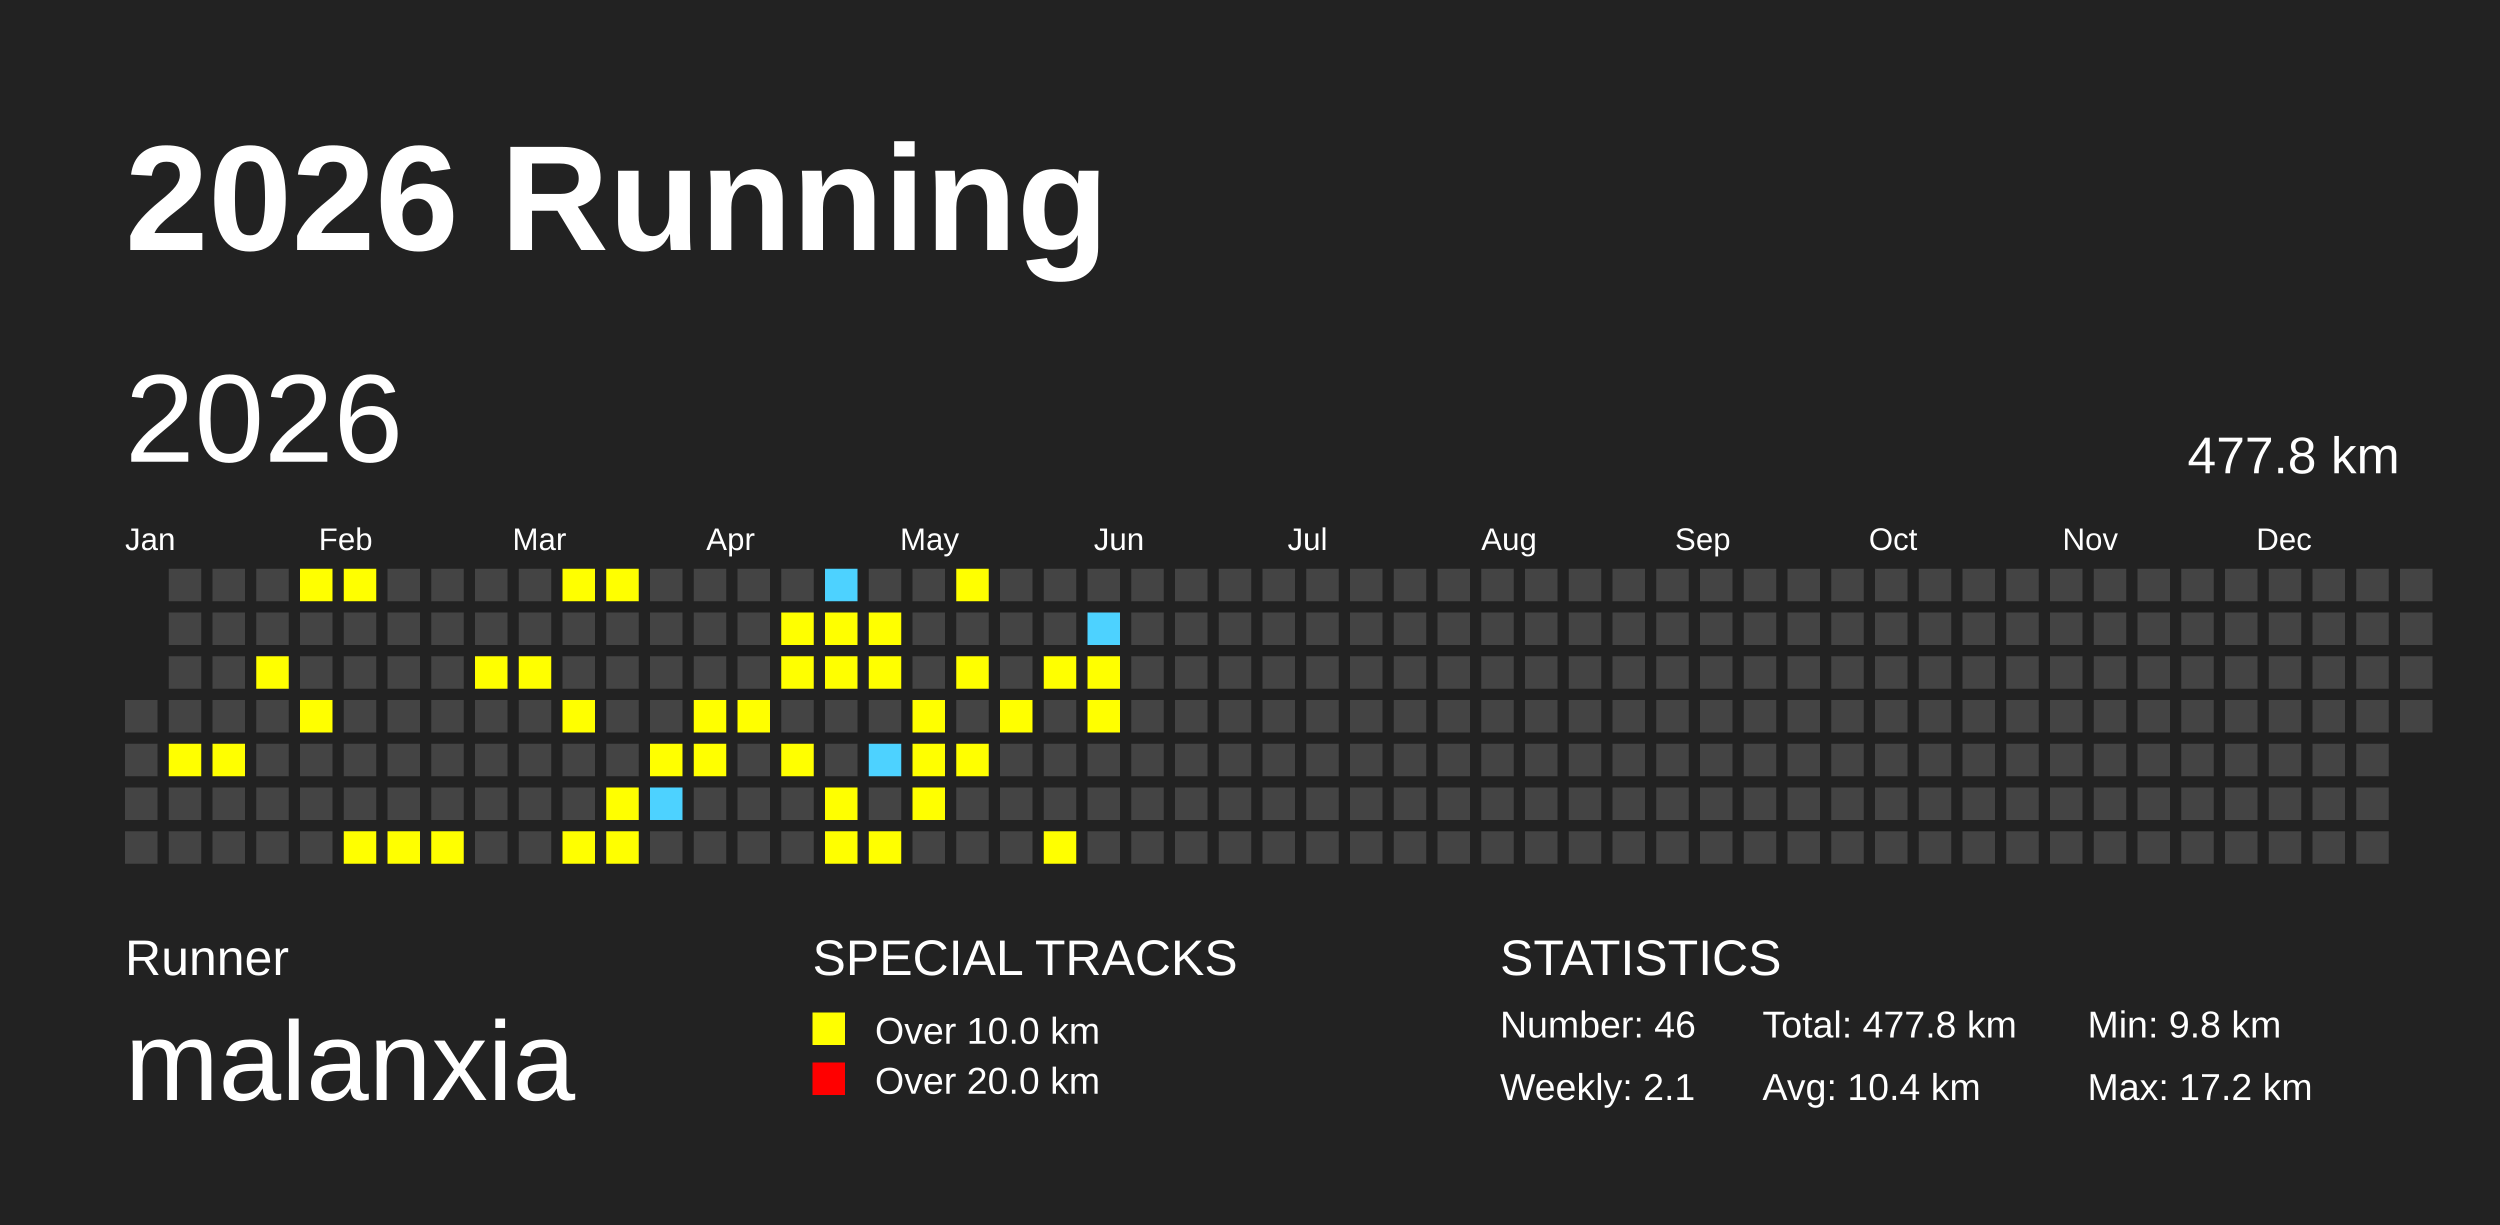
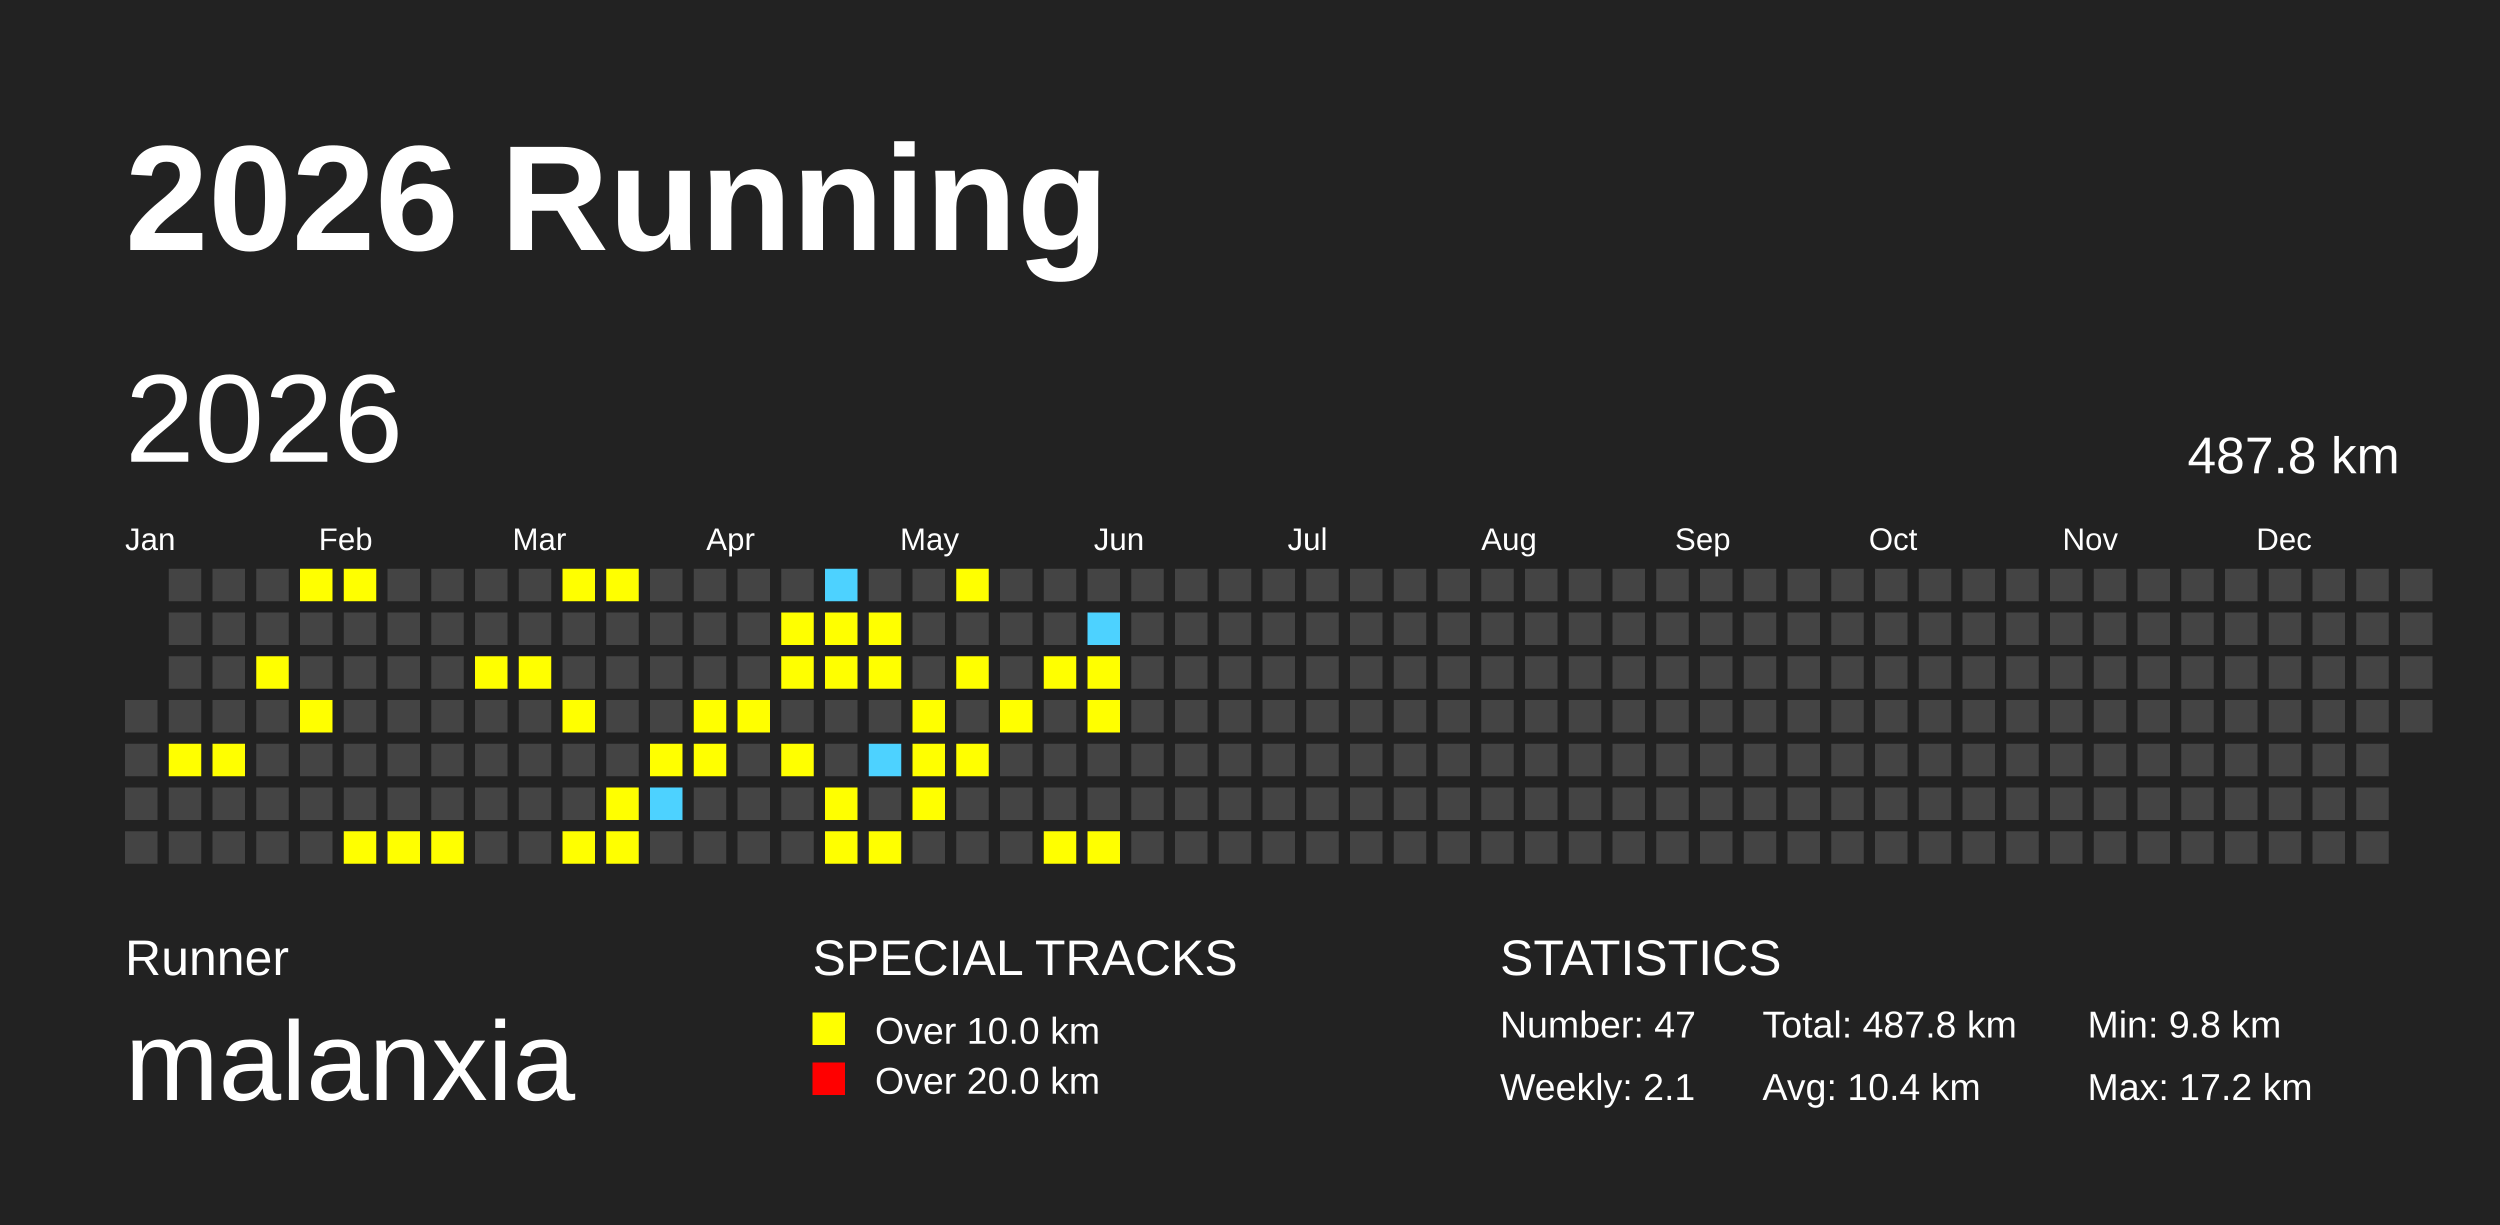
<svg xmlns="http://www.w3.org/2000/svg" baseProfile="full" height="98mm" version="1.1" viewBox="0,0,200,98" width="200mm">
  <defs />
  <rect fill="#222222" height="98" width="200" x="0" y="0" />
  <text fill="#FFFFFF" style="font-size:12px; font-family:Arial; font-weight:bold;" x="10" y="20">2026 Running</text>
  <text fill="#FFFFFF" style="font-size:4px; font-family:Arial" x="10" y="78">Runner</text>
  <text fill="#FFFFFF" style="font-size:9px; font-family:Arial" x="10" y="88">malanxia</text>
  <text fill="#FFFFFF" style="font-size:4px; font-family:Arial" x="65" y="78">SPECIAL TRACKS</text>
  <rect fill="yellow" height="2.6" width="2.6" x="65" y="81" />
  <text fill="#FFFFFF" style="font-size:3px; font-family:Arial" x="70" y="83.5">Over 10.0 km</text>
  <rect fill="red" height="2.6" width="2.6" x="65" y="85" />
  <text fill="#FFFFFF" style="font-size:3px; font-family:Arial" x="70" y="87.5">Over 20.0 km</text>
  <text fill="#FFFFFF" style="font-size:4px; font-family:Arial" x="120" y="78">STATISTICS</text>
-   <text fill="#FFFFFF" style="font-size:3px; font-family:Arial" x="120" y="83">Number: 46</text>
+   <text fill="#FFFFFF" style="font-size:3px; font-family:Arial" x="120" y="83">Number: 47</text>
  <text fill="#FFFFFF" style="font-size:3px; font-family:Arial" x="120" y="88">Weekly: 2.1</text>
-   <text fill="#FFFFFF" style="font-size:3px; font-family:Arial" x="141" y="83">Total: 477.8 km</text>
+   <text fill="#FFFFFF" style="font-size:3px; font-family:Arial" x="141" y="83">Total: 487.8 km</text>
  <text fill="#FFFFFF" style="font-size:3px; font-family:Arial" x="141" y="88">Avg: 10.4 km</text>
  <text fill="#FFFFFF" style="font-size:3px; font-family:Arial" x="167" y="83">Min: 9.8 km</text>
  <text fill="#FFFFFF" style="font-size:3px; font-family:Arial" x="167" y="88">Max: 17.2 km</text>
  <text dominant-baseline="hanging" fill="#FFFFFF" style="font-size:10.0px; font-family:Arial;" x="10" y="30">2026</text>
-   <text dominant-baseline="hanging" fill="#FFFFFF" style="font-size:4.125px; font-family:Arial;" x="175" y="35">477.8 km</text>
+   <text dominant-baseline="hanging" fill="#FFFFFF" style="font-size:4.125px; font-family:Arial;" x="175" y="35">487.8 km</text>
  <text fill="#FFFFFF" style="font-size:2.5px; font-family:Arial" x="10.0" y="44">Jan</text>
  <text fill="#FFFFFF" style="font-size:2.5px; font-family:Arial" x="25.5" y="44">Feb</text>
  <text fill="#FFFFFF" style="font-size:2.5px; font-family:Arial" x="41.0" y="44">Mar</text>
  <text fill="#FFFFFF" style="font-size:2.5px; font-family:Arial" x="56.5" y="44">Apr</text>
  <text fill="#FFFFFF" style="font-size:2.5px; font-family:Arial" x="72.0" y="44">May</text>
  <text fill="#FFFFFF" style="font-size:2.5px; font-family:Arial" x="87.5" y="44">Jun</text>
  <text fill="#FFFFFF" style="font-size:2.5px; font-family:Arial" x="103.0" y="44">Jul</text>
  <text fill="#FFFFFF" style="font-size:2.5px; font-family:Arial" x="118.5" y="44">Aug</text>
  <text fill="#FFFFFF" style="font-size:2.5px; font-family:Arial" x="134.0" y="44">Sep</text>
  <text fill="#FFFFFF" style="font-size:2.5px; font-family:Arial" x="149.5" y="44">Oct</text>
  <text fill="#FFFFFF" style="font-size:2.5px; font-family:Arial" x="165.0" y="44">Nov</text>
  <text fill="#FFFFFF" style="font-size:2.5px; font-family:Arial" x="180.5" y="44">Dec</text>
  <rect fill="#444444" height="2.6" width="2.6" x="10.0" y="56.0" />
  <rect fill="#444444" height="2.6" width="2.6" x="10.0" y="59.5" />
  <rect fill="#444444" height="2.6" width="2.6" x="10.0" y="63.0" />
  <rect fill="#444444" height="2.6" width="2.6" x="10.0" y="66.5" />
  <rect fill="#444444" height="2.6" width="2.6" x="13.5" y="45.5" />
  <rect fill="#444444" height="2.6" width="2.6" x="13.5" y="49.0" />
  <rect fill="#444444" height="2.6" width="2.6" x="13.5" y="52.5" />
  <rect fill="#444444" height="2.6" width="2.6" x="13.5" y="56.0" />
  <rect fill="yellow" height="2.6" width="2.6" x="13.5" y="59.5" />
  <rect fill="#444444" height="2.6" width="2.6" x="13.5" y="63.0" />
  <rect fill="#444444" height="2.6" width="2.6" x="13.5" y="66.5" />
  <rect fill="#444444" height="2.6" width="2.6" x="17.0" y="45.5" />
  <rect fill="#444444" height="2.6" width="2.6" x="17.0" y="49.0" />
  <rect fill="#444444" height="2.6" width="2.6" x="17.0" y="52.5" />
  <rect fill="#444444" height="2.6" width="2.6" x="17.0" y="56.0" />
  <rect fill="yellow" height="2.6" width="2.6" x="17.0" y="59.5" />
  <rect fill="#444444" height="2.6" width="2.6" x="17.0" y="63.0" />
  <rect fill="#444444" height="2.6" width="2.6" x="17.0" y="66.5" />
  <rect fill="#444444" height="2.6" width="2.6" x="20.5" y="45.5" />
  <rect fill="#444444" height="2.6" width="2.6" x="20.5" y="49.0" />
  <rect fill="yellow" height="2.6" width="2.6" x="20.5" y="52.5" />
  <rect fill="#444444" height="2.6" width="2.6" x="20.5" y="56.0" />
  <rect fill="#444444" height="2.6" width="2.6" x="20.5" y="59.5" />
  <rect fill="#444444" height="2.6" width="2.6" x="20.5" y="63.0" />
  <rect fill="#444444" height="2.6" width="2.6" x="20.5" y="66.5" />
  <rect fill="yellow" height="2.6" width="2.6" x="24.0" y="45.5" />
  <rect fill="#444444" height="2.6" width="2.6" x="24.0" y="49.0" />
  <rect fill="#444444" height="2.6" width="2.6" x="24.0" y="52.5" />
  <rect fill="yellow" height="2.6" width="2.6" x="24.0" y="56.0" />
  <rect fill="#444444" height="2.6" width="2.6" x="24.0" y="59.5" />
  <rect fill="#444444" height="2.6" width="2.6" x="24.0" y="63.0" />
  <rect fill="#444444" height="2.6" width="2.6" x="24.0" y="66.5" />
  <rect fill="yellow" height="2.6" width="2.6" x="27.5" y="45.5" />
  <rect fill="#444444" height="2.6" width="2.6" x="27.5" y="49.0" />
  <rect fill="#444444" height="2.6" width="2.6" x="27.5" y="52.5" />
  <rect fill="#444444" height="2.6" width="2.6" x="27.5" y="56.0" />
  <rect fill="#444444" height="2.6" width="2.6" x="27.5" y="59.5" />
  <rect fill="#444444" height="2.6" width="2.6" x="27.5" y="63.0" />
  <rect fill="yellow" height="2.6" width="2.6" x="27.5" y="66.5" />
  <rect fill="#444444" height="2.6" width="2.6" x="31.0" y="45.5" />
  <rect fill="#444444" height="2.6" width="2.6" x="31.0" y="49.0" />
  <rect fill="#444444" height="2.6" width="2.6" x="31.0" y="52.5" />
  <rect fill="#444444" height="2.6" width="2.6" x="31.0" y="56.0" />
  <rect fill="#444444" height="2.6" width="2.6" x="31.0" y="59.5" />
  <rect fill="#444444" height="2.6" width="2.6" x="31.0" y="63.0" />
  <rect fill="yellow" height="2.6" width="2.6" x="31.0" y="66.5" />
  <rect fill="#444444" height="2.6" width="2.6" x="34.5" y="45.5" />
  <rect fill="#444444" height="2.6" width="2.6" x="34.5" y="49.0" />
  <rect fill="#444444" height="2.6" width="2.6" x="34.5" y="52.5" />
  <rect fill="#444444" height="2.6" width="2.6" x="34.5" y="56.0" />
  <rect fill="#444444" height="2.6" width="2.6" x="34.5" y="59.5" />
  <rect fill="#444444" height="2.6" width="2.6" x="34.5" y="63.0" />
  <rect fill="yellow" height="2.6" width="2.6" x="34.5" y="66.5" />
  <rect fill="#444444" height="2.6" width="2.6" x="38.0" y="45.5" />
  <rect fill="#444444" height="2.6" width="2.6" x="38.0" y="49.0" />
  <rect fill="yellow" height="2.6" width="2.6" x="38.0" y="52.5" />
  <rect fill="#444444" height="2.6" width="2.6" x="38.0" y="56.0" />
  <rect fill="#444444" height="2.6" width="2.6" x="38.0" y="59.5" />
  <rect fill="#444444" height="2.6" width="2.6" x="38.0" y="63.0" />
  <rect fill="#444444" height="2.6" width="2.6" x="38.0" y="66.5" />
  <rect fill="#444444" height="2.6" width="2.6" x="41.5" y="45.5" />
  <rect fill="#444444" height="2.6" width="2.6" x="41.5" y="49.0" />
  <rect fill="yellow" height="2.6" width="2.6" x="41.5" y="52.5" />
  <rect fill="#444444" height="2.6" width="2.6" x="41.5" y="56.0" />
  <rect fill="#444444" height="2.6" width="2.6" x="41.5" y="59.5" />
  <rect fill="#444444" height="2.6" width="2.6" x="41.5" y="63.0" />
  <rect fill="#444444" height="2.6" width="2.6" x="41.5" y="66.5" />
  <rect fill="yellow" height="2.6" width="2.6" x="45.0" y="45.5" />
  <rect fill="#444444" height="2.6" width="2.6" x="45.0" y="49.0" />
  <rect fill="#444444" height="2.6" width="2.6" x="45.0" y="52.5" />
  <rect fill="yellow" height="2.6" width="2.6" x="45.0" y="56.0" />
  <rect fill="#444444" height="2.6" width="2.6" x="45.0" y="59.5" />
  <rect fill="#444444" height="2.6" width="2.6" x="45.0" y="63.0" />
  <rect fill="yellow" height="2.6" width="2.6" x="45.0" y="66.5" />
  <rect fill="yellow" height="2.6" width="2.6" x="48.5" y="45.5" />
  <rect fill="#444444" height="2.6" width="2.6" x="48.5" y="49.0" />
  <rect fill="#444444" height="2.6" width="2.6" x="48.5" y="52.5" />
  <rect fill="#444444" height="2.6" width="2.6" x="48.5" y="56.0" />
  <rect fill="#444444" height="2.6" width="2.6" x="48.5" y="59.5" />
  <rect fill="yellow" height="2.6" width="2.6" x="48.5" y="63.0" />
  <rect fill="yellow" height="2.6" width="2.6" x="48.5" y="66.5" />
  <rect fill="#444444" height="2.6" width="2.6" x="52.0" y="45.5" />
  <rect fill="#444444" height="2.6" width="2.6" x="52.0" y="49.0" />
  <rect fill="#444444" height="2.6" width="2.6" x="52.0" y="52.5" />
  <rect fill="#444444" height="2.6" width="2.6" x="52.0" y="56.0" />
  <rect fill="yellow" height="2.6" width="2.6" x="52.0" y="59.5" />
  <rect fill="#4DD2FF" height="2.6" width="2.6" x="52.0" y="63.0" />
  <rect fill="#444444" height="2.6" width="2.6" x="52.0" y="66.5" />
  <rect fill="#444444" height="2.6" width="2.6" x="55.5" y="45.5" />
  <rect fill="#444444" height="2.6" width="2.6" x="55.5" y="49.0" />
  <rect fill="#444444" height="2.6" width="2.6" x="55.5" y="52.5" />
  <rect fill="yellow" height="2.6" width="2.6" x="55.5" y="56.0" />
  <rect fill="yellow" height="2.6" width="2.6" x="55.5" y="59.5" />
  <rect fill="#444444" height="2.6" width="2.6" x="55.5" y="63.0" />
  <rect fill="#444444" height="2.6" width="2.6" x="55.5" y="66.5" />
  <rect fill="#444444" height="2.6" width="2.6" x="59.0" y="45.5" />
  <rect fill="#444444" height="2.6" width="2.6" x="59.0" y="49.0" />
  <rect fill="#444444" height="2.6" width="2.6" x="59.0" y="52.5" />
  <rect fill="yellow" height="2.6" width="2.6" x="59.0" y="56.0" />
  <rect fill="#444444" height="2.6" width="2.6" x="59.0" y="59.5" />
  <rect fill="#444444" height="2.6" width="2.6" x="59.0" y="63.0" />
  <rect fill="#444444" height="2.6" width="2.6" x="59.0" y="66.5" />
  <rect fill="#444444" height="2.6" width="2.6" x="62.5" y="45.5" />
  <rect fill="yellow" height="2.6" width="2.6" x="62.5" y="49.0" />
  <rect fill="yellow" height="2.6" width="2.6" x="62.5" y="52.5" />
  <rect fill="#444444" height="2.6" width="2.6" x="62.5" y="56.0" />
  <rect fill="yellow" height="2.6" width="2.6" x="62.5" y="59.5" />
  <rect fill="#444444" height="2.6" width="2.6" x="62.5" y="63.0" />
  <rect fill="#444444" height="2.6" width="2.6" x="62.5" y="66.5" />
  <rect fill="#4DD2FF" height="2.6" width="2.6" x="66.0" y="45.5" />
  <rect fill="yellow" height="2.6" width="2.6" x="66.0" y="49.0" />
  <rect fill="yellow" height="2.6" width="2.6" x="66.0" y="52.5" />
  <rect fill="#444444" height="2.6" width="2.6" x="66.0" y="56.0" />
  <rect fill="#444444" height="2.6" width="2.6" x="66.0" y="59.5" />
  <rect fill="yellow" height="2.6" width="2.6" x="66.0" y="63.0" />
  <rect fill="yellow" height="2.6" width="2.6" x="66.0" y="66.5" />
  <rect fill="#444444" height="2.6" width="2.6" x="69.5" y="45.5" />
  <rect fill="yellow" height="2.6" width="2.6" x="69.5" y="49.0" />
  <rect fill="yellow" height="2.6" width="2.6" x="69.5" y="52.5" />
  <rect fill="#444444" height="2.6" width="2.6" x="69.5" y="56.0" />
  <rect fill="#4DD2FF" height="2.6" width="2.6" x="69.5" y="59.5" />
  <rect fill="#444444" height="2.6" width="2.6" x="69.5" y="63.0" />
  <rect fill="yellow" height="2.6" width="2.6" x="69.5" y="66.5" />
  <rect fill="#444444" height="2.6" width="2.6" x="73.0" y="45.5" />
  <rect fill="#444444" height="2.6" width="2.6" x="73.0" y="49.0" />
  <rect fill="#444444" height="2.6" width="2.6" x="73.0" y="52.5" />
  <rect fill="yellow" height="2.6" width="2.6" x="73.0" y="56.0" />
  <rect fill="yellow" height="2.6" width="2.6" x="73.0" y="59.5" />
  <rect fill="yellow" height="2.6" width="2.6" x="73.0" y="63.0" />
  <rect fill="#444444" height="2.6" width="2.6" x="73.0" y="66.5" />
  <rect fill="yellow" height="2.6" width="2.6" x="76.5" y="45.5" />
  <rect fill="#444444" height="2.6" width="2.6" x="76.5" y="49.0" />
  <rect fill="yellow" height="2.6" width="2.6" x="76.5" y="52.5" />
  <rect fill="#444444" height="2.6" width="2.6" x="76.5" y="56.0" />
  <rect fill="yellow" height="2.6" width="2.6" x="76.5" y="59.5" />
  <rect fill="#444444" height="2.6" width="2.6" x="76.5" y="63.0" />
  <rect fill="#444444" height="2.6" width="2.6" x="76.5" y="66.5" />
  <rect fill="#444444" height="2.6" width="2.6" x="80.0" y="45.5" />
  <rect fill="#444444" height="2.6" width="2.6" x="80.0" y="49.0" />
  <rect fill="#444444" height="2.6" width="2.6" x="80.0" y="52.5" />
  <rect fill="yellow" height="2.6" width="2.6" x="80.0" y="56.0" />
  <rect fill="#444444" height="2.6" width="2.6" x="80.0" y="59.5" />
  <rect fill="#444444" height="2.6" width="2.6" x="80.0" y="63.0" />
  <rect fill="#444444" height="2.6" width="2.6" x="80.0" y="66.5" />
  <rect fill="#444444" height="2.6" width="2.6" x="83.5" y="45.5" />
  <rect fill="#444444" height="2.6" width="2.6" x="83.5" y="49.0" />
  <rect fill="yellow" height="2.6" width="2.6" x="83.5" y="52.5" />
  <rect fill="#444444" height="2.6" width="2.6" x="83.5" y="56.0" />
  <rect fill="#444444" height="2.6" width="2.6" x="83.5" y="59.5" />
  <rect fill="#444444" height="2.6" width="2.6" x="83.5" y="63.0" />
  <rect fill="yellow" height="2.6" width="2.6" x="83.5" y="66.5" />
  <rect fill="#444444" height="2.6" width="2.6" x="87.0" y="45.5" />
  <rect fill="#4DD2FF" height="2.6" width="2.6" x="87.0" y="49.0" />
  <rect fill="yellow" height="2.6" width="2.6" x="87.0" y="52.5" />
  <rect fill="yellow" height="2.6" width="2.6" x="87.0" y="56.0" />
  <rect fill="#444444" height="2.6" width="2.6" x="87.0" y="59.5" />
  <rect fill="#444444" height="2.6" width="2.6" x="87.0" y="63.0" />
-   <rect fill="#444444" height="2.6" width="2.6" x="87.0" y="66.5" />
+   <rect fill="yellow" height="2.6" width="2.6" x="87.0" y="66.5" />
  <rect fill="#444444" height="2.6" width="2.6" x="90.5" y="45.5" />
  <rect fill="#444444" height="2.6" width="2.6" x="90.5" y="49.0" />
  <rect fill="#444444" height="2.6" width="2.6" x="90.5" y="52.5" />
  <rect fill="#444444" height="2.6" width="2.6" x="90.5" y="56.0" />
  <rect fill="#444444" height="2.6" width="2.6" x="90.5" y="59.5" />
  <rect fill="#444444" height="2.6" width="2.6" x="90.5" y="63.0" />
  <rect fill="#444444" height="2.6" width="2.6" x="90.5" y="66.5" />
  <rect fill="#444444" height="2.6" width="2.6" x="94.0" y="45.5" />
  <rect fill="#444444" height="2.6" width="2.6" x="94.0" y="49.0" />
  <rect fill="#444444" height="2.6" width="2.6" x="94.0" y="52.5" />
  <rect fill="#444444" height="2.6" width="2.6" x="94.0" y="56.0" />
  <rect fill="#444444" height="2.6" width="2.6" x="94.0" y="59.5" />
  <rect fill="#444444" height="2.6" width="2.6" x="94.0" y="63.0" />
  <rect fill="#444444" height="2.6" width="2.6" x="94.0" y="66.5" />
  <rect fill="#444444" height="2.6" width="2.6" x="97.5" y="45.5" />
  <rect fill="#444444" height="2.6" width="2.6" x="97.5" y="49.0" />
  <rect fill="#444444" height="2.6" width="2.6" x="97.5" y="52.5" />
  <rect fill="#444444" height="2.6" width="2.6" x="97.5" y="56.0" />
  <rect fill="#444444" height="2.6" width="2.6" x="97.5" y="59.5" />
  <rect fill="#444444" height="2.6" width="2.6" x="97.5" y="63.0" />
  <rect fill="#444444" height="2.6" width="2.6" x="97.5" y="66.5" />
  <rect fill="#444444" height="2.6" width="2.6" x="101.0" y="45.5" />
  <rect fill="#444444" height="2.6" width="2.6" x="101.0" y="49.0" />
  <rect fill="#444444" height="2.6" width="2.6" x="101.0" y="52.5" />
  <rect fill="#444444" height="2.6" width="2.6" x="101.0" y="56.0" />
  <rect fill="#444444" height="2.6" width="2.6" x="101.0" y="59.5" />
  <rect fill="#444444" height="2.6" width="2.6" x="101.0" y="63.0" />
  <rect fill="#444444" height="2.6" width="2.6" x="101.0" y="66.5" />
  <rect fill="#444444" height="2.6" width="2.6" x="104.5" y="45.5" />
  <rect fill="#444444" height="2.6" width="2.6" x="104.5" y="49.0" />
  <rect fill="#444444" height="2.6" width="2.6" x="104.5" y="52.5" />
  <rect fill="#444444" height="2.6" width="2.6" x="104.5" y="56.0" />
  <rect fill="#444444" height="2.6" width="2.6" x="104.5" y="59.5" />
  <rect fill="#444444" height="2.6" width="2.6" x="104.5" y="63.0" />
  <rect fill="#444444" height="2.6" width="2.6" x="104.5" y="66.5" />
  <rect fill="#444444" height="2.6" width="2.6" x="108.0" y="45.5" />
  <rect fill="#444444" height="2.6" width="2.6" x="108.0" y="49.0" />
  <rect fill="#444444" height="2.6" width="2.6" x="108.0" y="52.5" />
  <rect fill="#444444" height="2.6" width="2.6" x="108.0" y="56.0" />
  <rect fill="#444444" height="2.6" width="2.6" x="108.0" y="59.5" />
  <rect fill="#444444" height="2.6" width="2.6" x="108.0" y="63.0" />
  <rect fill="#444444" height="2.6" width="2.6" x="108.0" y="66.5" />
  <rect fill="#444444" height="2.6" width="2.6" x="111.5" y="45.5" />
  <rect fill="#444444" height="2.6" width="2.6" x="111.5" y="49.0" />
  <rect fill="#444444" height="2.6" width="2.6" x="111.5" y="52.5" />
  <rect fill="#444444" height="2.6" width="2.6" x="111.5" y="56.0" />
  <rect fill="#444444" height="2.6" width="2.6" x="111.5" y="59.5" />
  <rect fill="#444444" height="2.6" width="2.6" x="111.5" y="63.0" />
  <rect fill="#444444" height="2.6" width="2.6" x="111.5" y="66.5" />
  <rect fill="#444444" height="2.6" width="2.6" x="115.0" y="45.5" />
  <rect fill="#444444" height="2.6" width="2.6" x="115.0" y="49.0" />
  <rect fill="#444444" height="2.6" width="2.6" x="115.0" y="52.5" />
  <rect fill="#444444" height="2.6" width="2.6" x="115.0" y="56.0" />
  <rect fill="#444444" height="2.6" width="2.6" x="115.0" y="59.5" />
  <rect fill="#444444" height="2.6" width="2.6" x="115.0" y="63.0" />
  <rect fill="#444444" height="2.6" width="2.6" x="115.0" y="66.5" />
  <rect fill="#444444" height="2.6" width="2.6" x="118.5" y="45.5" />
  <rect fill="#444444" height="2.6" width="2.6" x="118.5" y="49.0" />
  <rect fill="#444444" height="2.6" width="2.6" x="118.5" y="52.5" />
  <rect fill="#444444" height="2.6" width="2.6" x="118.5" y="56.0" />
  <rect fill="#444444" height="2.6" width="2.6" x="118.5" y="59.5" />
  <rect fill="#444444" height="2.6" width="2.6" x="118.5" y="63.0" />
  <rect fill="#444444" height="2.6" width="2.6" x="118.5" y="66.5" />
  <rect fill="#444444" height="2.6" width="2.6" x="122.0" y="45.5" />
  <rect fill="#444444" height="2.6" width="2.6" x="122.0" y="49.0" />
  <rect fill="#444444" height="2.6" width="2.6" x="122.0" y="52.5" />
  <rect fill="#444444" height="2.6" width="2.6" x="122.0" y="56.0" />
  <rect fill="#444444" height="2.6" width="2.6" x="122.0" y="59.5" />
  <rect fill="#444444" height="2.6" width="2.6" x="122.0" y="63.0" />
  <rect fill="#444444" height="2.6" width="2.6" x="122.0" y="66.5" />
  <rect fill="#444444" height="2.6" width="2.6" x="125.5" y="45.5" />
  <rect fill="#444444" height="2.6" width="2.6" x="125.5" y="49.0" />
  <rect fill="#444444" height="2.6" width="2.6" x="125.5" y="52.5" />
  <rect fill="#444444" height="2.6" width="2.6" x="125.5" y="56.0" />
  <rect fill="#444444" height="2.6" width="2.6" x="125.5" y="59.5" />
  <rect fill="#444444" height="2.6" width="2.6" x="125.5" y="63.0" />
  <rect fill="#444444" height="2.6" width="2.6" x="125.5" y="66.5" />
  <rect fill="#444444" height="2.6" width="2.6" x="129.0" y="45.5" />
  <rect fill="#444444" height="2.6" width="2.6" x="129.0" y="49.0" />
  <rect fill="#444444" height="2.6" width="2.6" x="129.0" y="52.5" />
  <rect fill="#444444" height="2.6" width="2.6" x="129.0" y="56.0" />
  <rect fill="#444444" height="2.6" width="2.6" x="129.0" y="59.5" />
  <rect fill="#444444" height="2.6" width="2.6" x="129.0" y="63.0" />
  <rect fill="#444444" height="2.6" width="2.6" x="129.0" y="66.5" />
  <rect fill="#444444" height="2.6" width="2.6" x="132.5" y="45.5" />
  <rect fill="#444444" height="2.6" width="2.6" x="132.5" y="49.0" />
  <rect fill="#444444" height="2.6" width="2.6" x="132.5" y="52.5" />
  <rect fill="#444444" height="2.6" width="2.6" x="132.5" y="56.0" />
  <rect fill="#444444" height="2.6" width="2.6" x="132.5" y="59.5" />
  <rect fill="#444444" height="2.6" width="2.6" x="132.5" y="63.0" />
  <rect fill="#444444" height="2.6" width="2.6" x="132.5" y="66.5" />
  <rect fill="#444444" height="2.6" width="2.6" x="136.0" y="45.5" />
  <rect fill="#444444" height="2.6" width="2.6" x="136.0" y="49.0" />
  <rect fill="#444444" height="2.6" width="2.6" x="136.0" y="52.5" />
  <rect fill="#444444" height="2.6" width="2.6" x="136.0" y="56.0" />
  <rect fill="#444444" height="2.6" width="2.6" x="136.0" y="59.5" />
  <rect fill="#444444" height="2.6" width="2.6" x="136.0" y="63.0" />
  <rect fill="#444444" height="2.6" width="2.6" x="136.0" y="66.5" />
  <rect fill="#444444" height="2.6" width="2.6" x="139.5" y="45.5" />
  <rect fill="#444444" height="2.6" width="2.6" x="139.5" y="49.0" />
  <rect fill="#444444" height="2.6" width="2.6" x="139.5" y="52.5" />
  <rect fill="#444444" height="2.6" width="2.6" x="139.5" y="56.0" />
  <rect fill="#444444" height="2.6" width="2.6" x="139.5" y="59.5" />
  <rect fill="#444444" height="2.6" width="2.6" x="139.5" y="63.0" />
  <rect fill="#444444" height="2.6" width="2.6" x="139.5" y="66.5" />
  <rect fill="#444444" height="2.6" width="2.6" x="143.0" y="45.5" />
  <rect fill="#444444" height="2.6" width="2.6" x="143.0" y="49.0" />
  <rect fill="#444444" height="2.6" width="2.6" x="143.0" y="52.5" />
  <rect fill="#444444" height="2.6" width="2.6" x="143.0" y="56.0" />
  <rect fill="#444444" height="2.6" width="2.6" x="143.0" y="59.5" />
  <rect fill="#444444" height="2.6" width="2.6" x="143.0" y="63.0" />
  <rect fill="#444444" height="2.6" width="2.6" x="143.0" y="66.5" />
  <rect fill="#444444" height="2.6" width="2.6" x="146.5" y="45.5" />
  <rect fill="#444444" height="2.6" width="2.6" x="146.5" y="49.0" />
  <rect fill="#444444" height="2.6" width="2.6" x="146.5" y="52.5" />
  <rect fill="#444444" height="2.6" width="2.6" x="146.5" y="56.0" />
  <rect fill="#444444" height="2.6" width="2.6" x="146.5" y="59.5" />
  <rect fill="#444444" height="2.6" width="2.6" x="146.5" y="63.0" />
  <rect fill="#444444" height="2.6" width="2.6" x="146.5" y="66.5" />
  <rect fill="#444444" height="2.6" width="2.6" x="150.0" y="45.5" />
  <rect fill="#444444" height="2.6" width="2.6" x="150.0" y="49.0" />
  <rect fill="#444444" height="2.6" width="2.6" x="150.0" y="52.5" />
  <rect fill="#444444" height="2.6" width="2.6" x="150.0" y="56.0" />
  <rect fill="#444444" height="2.6" width="2.6" x="150.0" y="59.5" />
  <rect fill="#444444" height="2.6" width="2.6" x="150.0" y="63.0" />
  <rect fill="#444444" height="2.6" width="2.6" x="150.0" y="66.5" />
  <rect fill="#444444" height="2.6" width="2.6" x="153.5" y="45.5" />
  <rect fill="#444444" height="2.6" width="2.6" x="153.5" y="49.0" />
  <rect fill="#444444" height="2.6" width="2.6" x="153.5" y="52.5" />
  <rect fill="#444444" height="2.6" width="2.6" x="153.5" y="56.0" />
  <rect fill="#444444" height="2.6" width="2.6" x="153.5" y="59.5" />
  <rect fill="#444444" height="2.6" width="2.6" x="153.5" y="63.0" />
  <rect fill="#444444" height="2.6" width="2.6" x="153.5" y="66.5" />
  <rect fill="#444444" height="2.6" width="2.6" x="157.0" y="45.5" />
  <rect fill="#444444" height="2.6" width="2.6" x="157.0" y="49.0" />
  <rect fill="#444444" height="2.6" width="2.6" x="157.0" y="52.5" />
  <rect fill="#444444" height="2.6" width="2.6" x="157.0" y="56.0" />
  <rect fill="#444444" height="2.6" width="2.6" x="157.0" y="59.5" />
  <rect fill="#444444" height="2.6" width="2.6" x="157.0" y="63.0" />
  <rect fill="#444444" height="2.6" width="2.6" x="157.0" y="66.5" />
  <rect fill="#444444" height="2.6" width="2.6" x="160.5" y="45.5" />
  <rect fill="#444444" height="2.6" width="2.6" x="160.5" y="49.0" />
  <rect fill="#444444" height="2.6" width="2.6" x="160.5" y="52.5" />
  <rect fill="#444444" height="2.6" width="2.6" x="160.5" y="56.0" />
  <rect fill="#444444" height="2.6" width="2.6" x="160.5" y="59.5" />
  <rect fill="#444444" height="2.6" width="2.6" x="160.5" y="63.0" />
  <rect fill="#444444" height="2.6" width="2.6" x="160.5" y="66.5" />
  <rect fill="#444444" height="2.6" width="2.6" x="164.0" y="45.5" />
  <rect fill="#444444" height="2.6" width="2.6" x="164.0" y="49.0" />
  <rect fill="#444444" height="2.6" width="2.6" x="164.0" y="52.5" />
  <rect fill="#444444" height="2.6" width="2.6" x="164.0" y="56.0" />
  <rect fill="#444444" height="2.6" width="2.6" x="164.0" y="59.5" />
  <rect fill="#444444" height="2.6" width="2.6" x="164.0" y="63.0" />
  <rect fill="#444444" height="2.6" width="2.6" x="164.0" y="66.5" />
  <rect fill="#444444" height="2.6" width="2.6" x="167.5" y="45.5" />
  <rect fill="#444444" height="2.6" width="2.6" x="167.5" y="49.0" />
  <rect fill="#444444" height="2.6" width="2.6" x="167.5" y="52.5" />
  <rect fill="#444444" height="2.6" width="2.6" x="167.5" y="56.0" />
  <rect fill="#444444" height="2.6" width="2.6" x="167.5" y="59.5" />
  <rect fill="#444444" height="2.6" width="2.6" x="167.5" y="63.0" />
  <rect fill="#444444" height="2.6" width="2.6" x="167.5" y="66.5" />
  <rect fill="#444444" height="2.6" width="2.6" x="171.0" y="45.5" />
  <rect fill="#444444" height="2.6" width="2.6" x="171.0" y="49.0" />
  <rect fill="#444444" height="2.6" width="2.6" x="171.0" y="52.5" />
  <rect fill="#444444" height="2.6" width="2.6" x="171.0" y="56.0" />
  <rect fill="#444444" height="2.6" width="2.6" x="171.0" y="59.5" />
  <rect fill="#444444" height="2.6" width="2.6" x="171.0" y="63.0" />
  <rect fill="#444444" height="2.6" width="2.6" x="171.0" y="66.5" />
  <rect fill="#444444" height="2.6" width="2.6" x="174.5" y="45.5" />
  <rect fill="#444444" height="2.6" width="2.6" x="174.5" y="49.0" />
  <rect fill="#444444" height="2.6" width="2.6" x="174.5" y="52.5" />
  <rect fill="#444444" height="2.6" width="2.6" x="174.5" y="56.0" />
  <rect fill="#444444" height="2.6" width="2.6" x="174.5" y="59.5" />
  <rect fill="#444444" height="2.6" width="2.6" x="174.5" y="63.0" />
  <rect fill="#444444" height="2.6" width="2.6" x="174.5" y="66.5" />
  <rect fill="#444444" height="2.6" width="2.6" x="178.0" y="45.5" />
  <rect fill="#444444" height="2.6" width="2.6" x="178.0" y="49.0" />
  <rect fill="#444444" height="2.6" width="2.6" x="178.0" y="52.5" />
  <rect fill="#444444" height="2.6" width="2.6" x="178.0" y="56.0" />
  <rect fill="#444444" height="2.6" width="2.6" x="178.0" y="59.5" />
  <rect fill="#444444" height="2.6" width="2.6" x="178.0" y="63.0" />
  <rect fill="#444444" height="2.6" width="2.6" x="178.0" y="66.5" />
  <rect fill="#444444" height="2.6" width="2.6" x="181.5" y="45.5" />
  <rect fill="#444444" height="2.6" width="2.6" x="181.5" y="49.0" />
  <rect fill="#444444" height="2.6" width="2.6" x="181.5" y="52.5" />
  <rect fill="#444444" height="2.6" width="2.6" x="181.5" y="56.0" />
  <rect fill="#444444" height="2.6" width="2.6" x="181.5" y="59.5" />
  <rect fill="#444444" height="2.6" width="2.6" x="181.5" y="63.0" />
  <rect fill="#444444" height="2.6" width="2.6" x="181.5" y="66.5" />
  <rect fill="#444444" height="2.6" width="2.6" x="185.0" y="45.5" />
  <rect fill="#444444" height="2.6" width="2.6" x="185.0" y="49.0" />
  <rect fill="#444444" height="2.6" width="2.6" x="185.0" y="52.5" />
  <rect fill="#444444" height="2.6" width="2.6" x="185.0" y="56.0" />
  <rect fill="#444444" height="2.6" width="2.6" x="185.0" y="59.5" />
  <rect fill="#444444" height="2.6" width="2.6" x="185.0" y="63.0" />
  <rect fill="#444444" height="2.6" width="2.6" x="185.0" y="66.5" />
  <rect fill="#444444" height="2.6" width="2.6" x="188.5" y="45.5" />
  <rect fill="#444444" height="2.6" width="2.6" x="188.5" y="49.0" />
  <rect fill="#444444" height="2.6" width="2.6" x="188.5" y="52.5" />
  <rect fill="#444444" height="2.6" width="2.6" x="188.5" y="56.0" />
  <rect fill="#444444" height="2.6" width="2.6" x="188.5" y="59.5" />
  <rect fill="#444444" height="2.6" width="2.6" x="188.5" y="63.0" />
  <rect fill="#444444" height="2.6" width="2.6" x="188.5" y="66.5" />
  <rect fill="#444444" height="2.6" width="2.6" x="192.0" y="45.5" />
  <rect fill="#444444" height="2.6" width="2.6" x="192.0" y="49.0" />
  <rect fill="#444444" height="2.6" width="2.6" x="192.0" y="52.5" />
  <rect fill="#444444" height="2.6" width="2.6" x="192.0" y="56.0" />
</svg>
